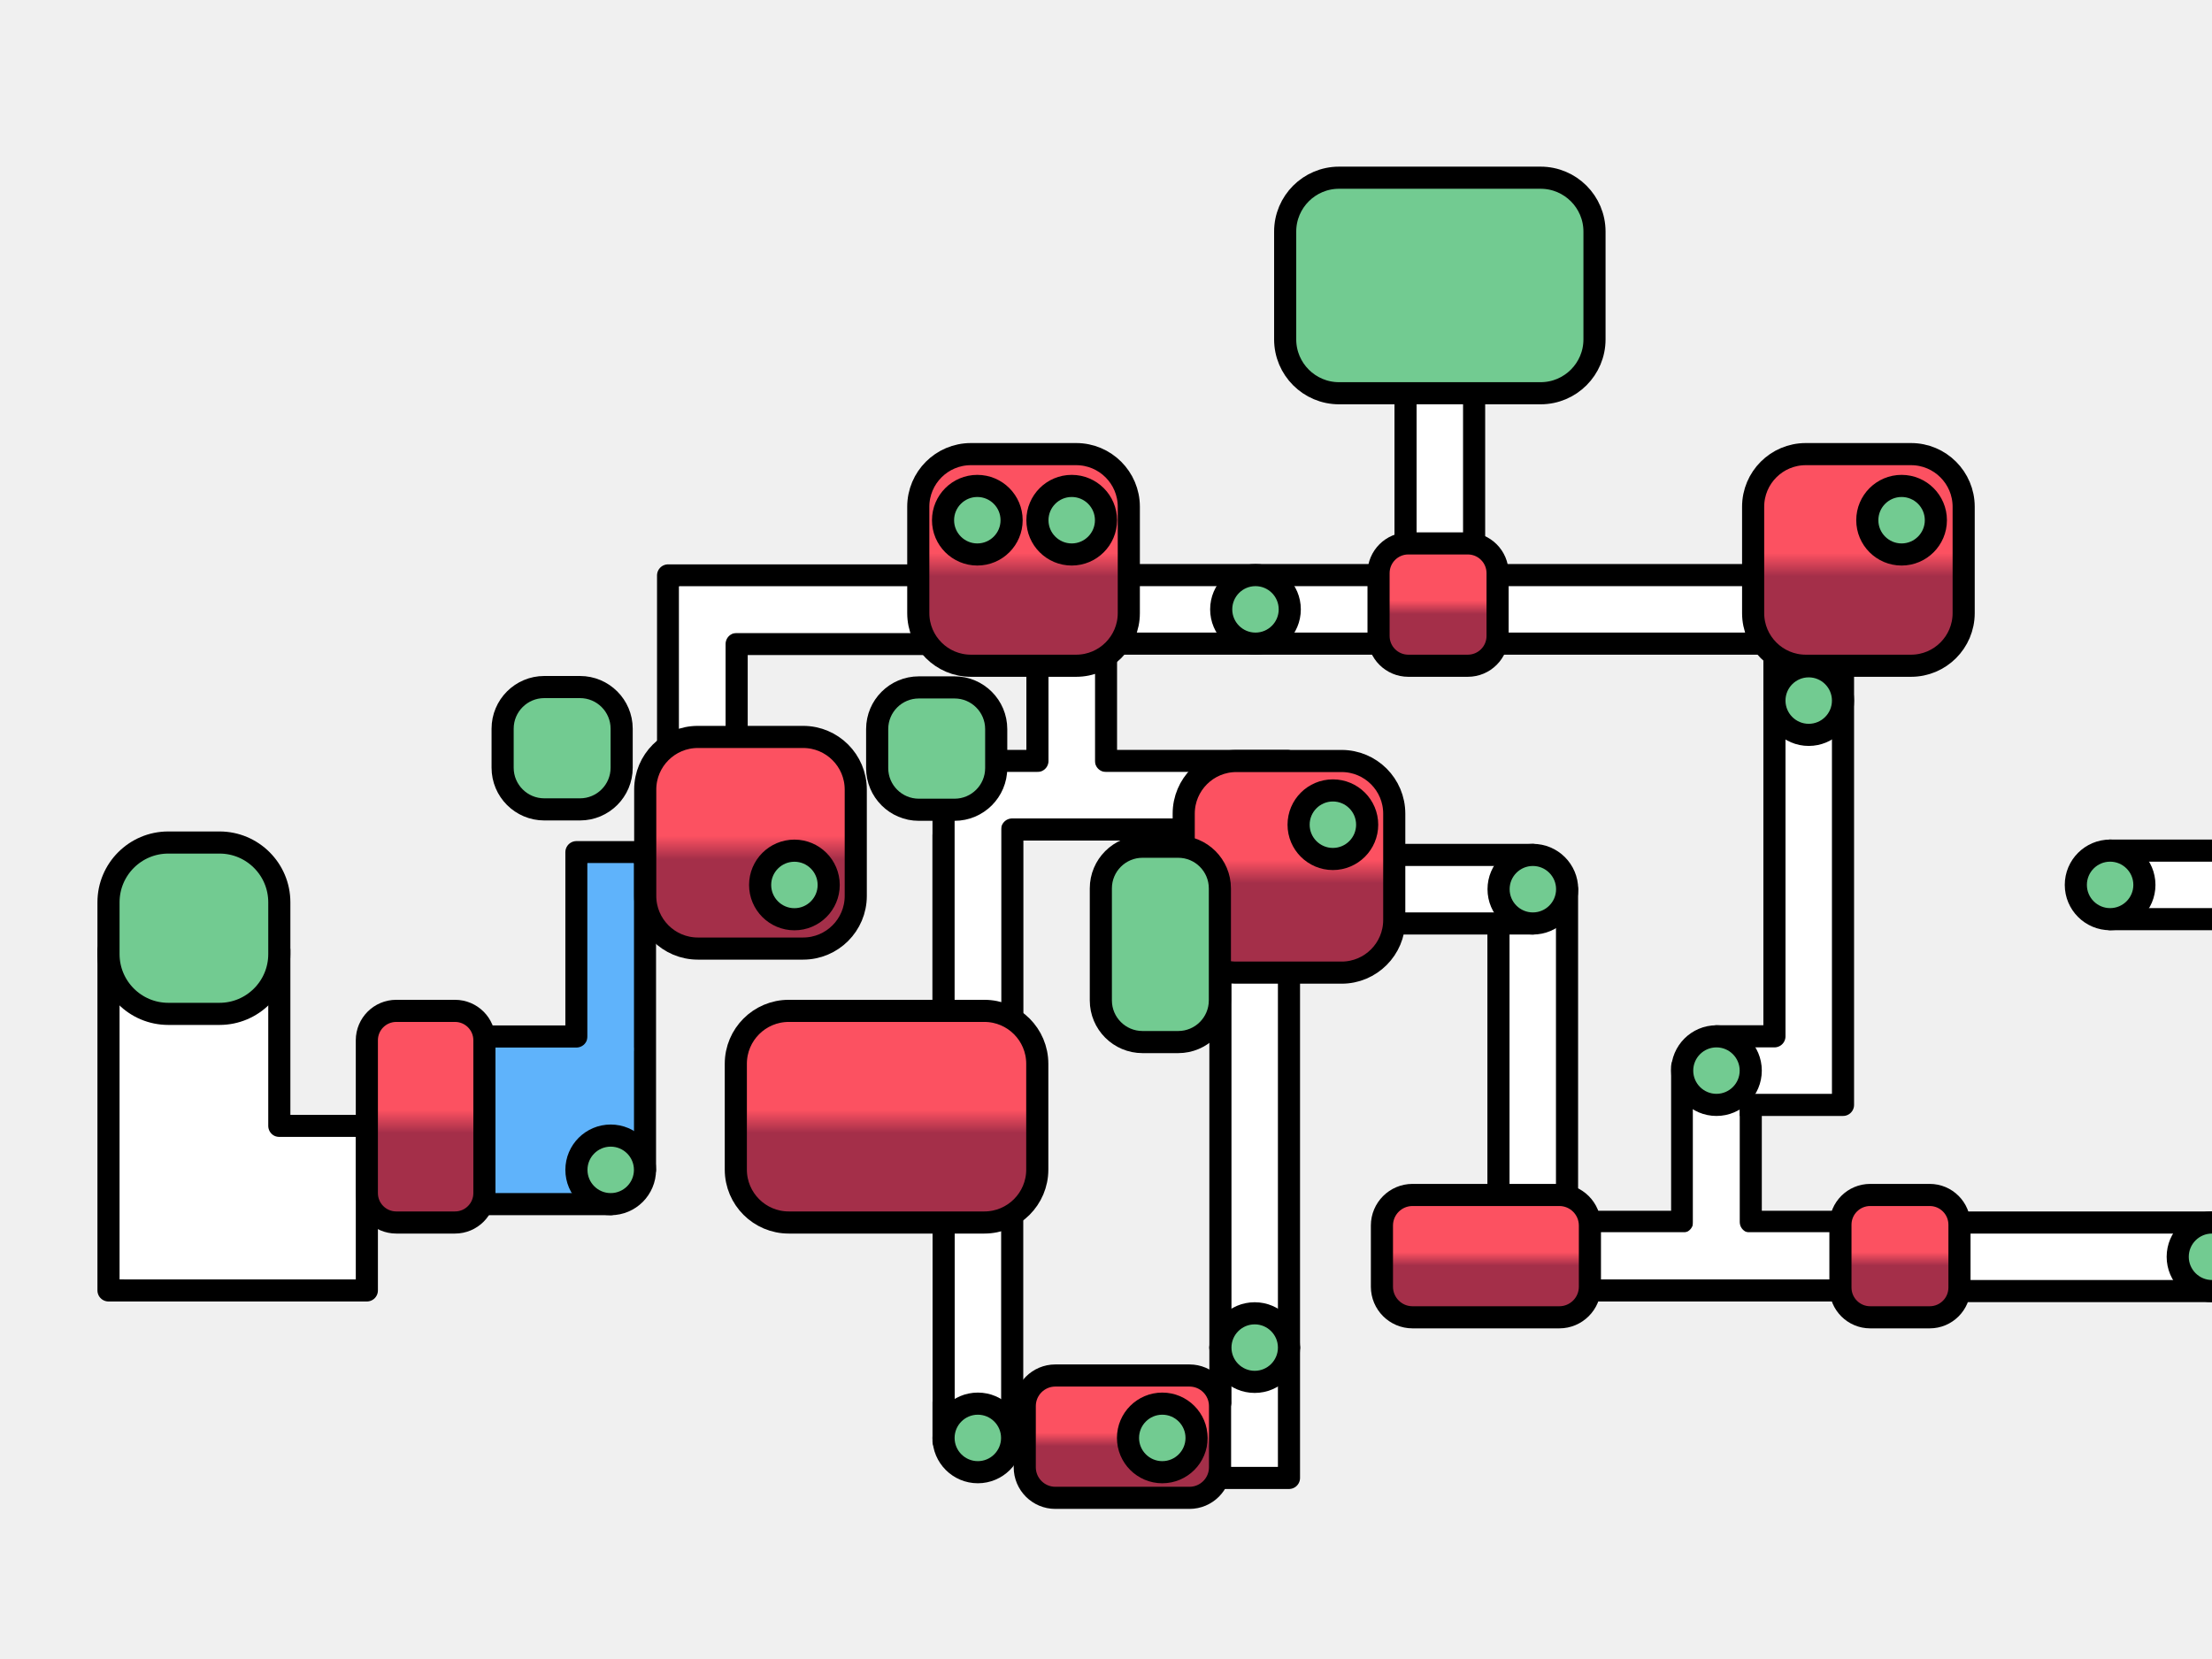
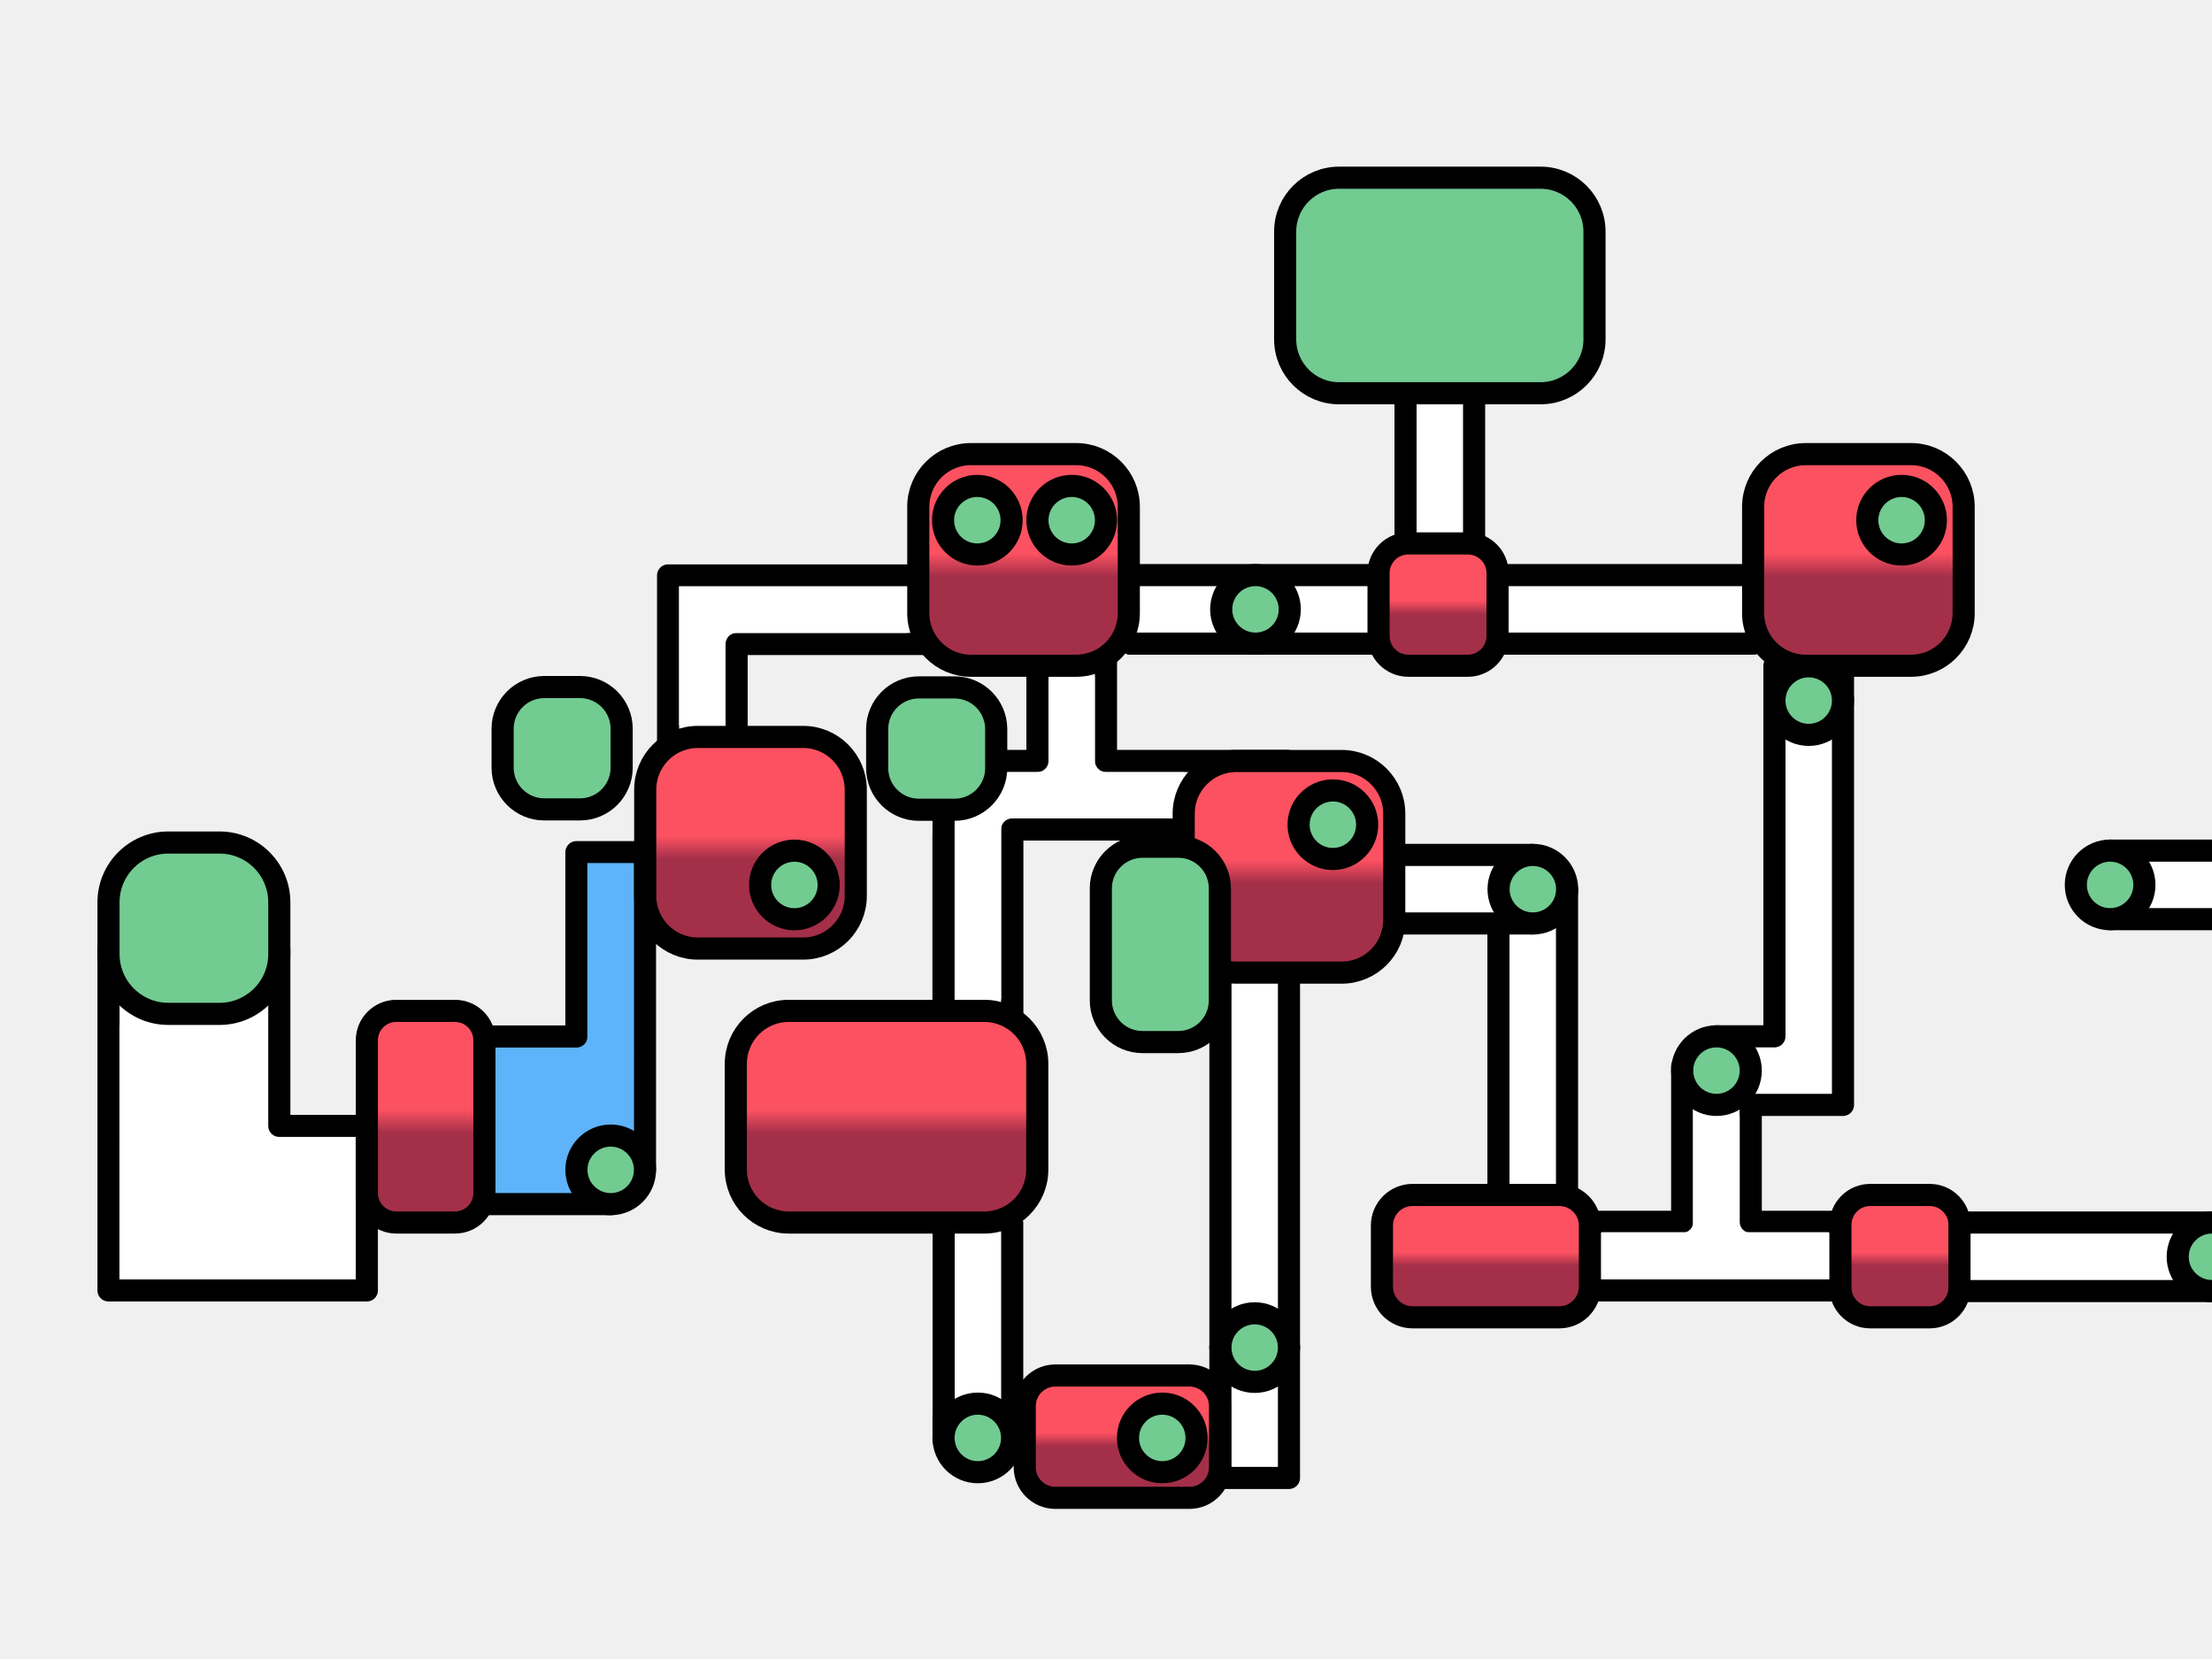
- <svg xmlns="http://www.w3.org/2000/svg" width="100%" height="100%" viewBox="0 0 75000 56250" version="1.1" xml:space="preserve" style="fill-rule:evenodd;clip-rule:evenodd;stroke-linecap:round;stroke-linejoin:round;stroke-miterlimit:1.5;">
-   <rect x="64419.6" y="41450.1" width="14251.9" height="2324.85" style="fill:#fff;stroke:#000;stroke-width:750px;" />
-   <rect x="71545.8" y="28840.8" width="14251.9" height="2324.85" style="fill:#fff;stroke:#000;stroke-width:750px;" />
+ <svg xmlns="http://www.w3.org/2000/svg" width="100%" height="100%" viewBox="0 0 18000 13500" version="1.1" xml:space="preserve" style="fill-rule:evenodd;clip-rule:evenodd;stroke-linecap:round;stroke-linejoin:round;stroke-miterlimit:1.5;">
+   <g transform="matrix(0.600769,0,0,1,6656.79,0)">
+     <rect x="15460.7" y="9948.02" width="3420.45" height="557.964" style="fill:white;stroke:black;stroke-width:180px;" />
+   </g>
+   <g transform="matrix(1,0,0,1,0,-133.86)">
+     <rect x="17171" y="7055.66" width="3420.45" height="557.964" style="fill:white;stroke:black;stroke-width:180px;" />
+   </g>
  <g id="Routes">
-     <path id="johto-route-29-46" d="M59360.8,41427.9l5058.82,-0l0,2324.85l-14038.2,-0l0,-2324.85l6654.5,-0l0,-5266.54l2324.85,0l0,5266.54Z" style="fill:#fff;stroke:#000;stroke-width:750px;" />
-     <rect id="johto-route-29" x="50381.7" y="41778.3" width="14038.2" height="1595.93" style="fill:#fff;" />
-     <rect id="johto-route-30" x="50806.8" y="30148.8" width="2324.85" height="12441.6" style="fill:#fff;stroke:#000;stroke-width:750px;" />
-     <rect id="johto-route-31" x="44525.4" y="28986.3" width="7443.75" height="2324.85" style="fill:#fff;stroke:#000;stroke-width:750px;" />
-     <rect id="johto-route-32" x="41379.3" y="29598.9" width="2324.85" height="16092.4" style="fill:#fff;stroke:#000;stroke-width:750px;" />
-     <path id="johto-route-33" d="M41379.2,49877.5l-3256.94,0l0,-2324.85l3256.94,0l-0,-1861.4l2324.85,0l-0,4419.38l-2324.85,0l-0,-233.125Z" style="fill:#fff;stroke:#000;stroke-width:750px;" />
-     <path id="johto-route-34" d="M34316.8,48854.2l-2324.85,14.962l-0,-1319.8l2.825,0l-0,-9686.79l2324.85,-0l-0,9686.79l-2.825,1304.83Z" style="fill:#fff;stroke:#000;stroke-width:750px;" />
-     <rect id="johto-route-35" x="31991.9" y="28320.3" width="2324.85" height="9542" style="fill:#fff;stroke:#000;stroke-width:750px;" />
-     <path id="johto-route-35-36-37" d="M31992,37862.3l0,-12062.2l3183.2,-0l0,-4668.42l2324.85,0l0,4668.42l6153.67,-0l0,2324.85l-9336.88,-0l0,9737.33l-2324.85,0l0.008,-0.017Z" style="fill:#fff;stroke:#000;stroke-width:750px;" />
-     <rect id="johto-route-351" x="32371.4" y="27747" width="1573.01" height="10115.4" style="fill:#fff;" />
-     <rect id="johto-route-36" x="32503.4" y="26182.5" width="11661.7" height="1564.39" style="fill:#fff;" />
-     <rect id="johto-route-37" x="35556.5" y="21131.7" width="1560.91" height="5050.83" style="fill:#fff;" />
-     <path id="johto-route-38-39" d="M24976.8,21835.1l-0,7546l-2324.85,0l-0,-9870.88l12523.2,0l0,2324.85l-10198.4,0l0.017,0.025Z" style="fill:#fff;stroke:#000;stroke-width:750px;" />
-     <rect id="johto-route-38" x="24595.7" y="19878" width="10579.5" height="1581.25" style="fill:#fff;" />
-     <rect id="johto-route-39" x="23026.1" y="19877.9" width="1569.54" height="7826.83" style="fill:#fff;" />
-     <path id="johto-sea-route-40-41" d="M21869,28893.6l0,10771.8l-1162.42,1162.42l-5351.42,0l-0,-5685l4189,0l-0,-6249.29l2324.85,-0l-0.009,0.033Z" style="fill:#5fb3fb;stroke:#000;stroke-width:750px;" />
-     <rect id="johto-sea-route-40" x="19915" y="29269.5" width="1568.79" height="6361.79" style="fill:#5fb3fb;" />
-     <rect id="johto-sea-route-41" x="16802" y="35524" width="4681.83" height="4898.92" style="fill:#5fb3fb;" />
-     <rect id="johto-route-42" x="34506.9" y="19498.6" width="14251.9" height="2324.85" style="fill:#fff;stroke:#000;stroke-width:750px;" />
-     <rect id="johto-route-43" x="47656.4" y="9679.38" width="2324.85" height="10981.6" style="fill:#fff;stroke:#000;stroke-width:750px;" />
-     <rect id="johto-route-44" x="48758.8" y="19498.6" width="14251.9" height="2324.85" style="fill:#fff;stroke:#000;stroke-width:750px;" />
-     <path id="johto-route-45" d="M62488.8,37462.5l-4290,0l0,-2324.85l1965.17,0l-0,-14476.6l2324.85,0l-0,16801.5l-0.017,0.016Z" style="fill:#fff;stroke:#000;stroke-width:750px;" />
-     <rect id="johto-route-46" x="57400.5" y="36161.2" width="1582" height="5617.08" style="fill:#fff;" />
-     <path id="johto-route-47-48" d="M3678.76,43752.9l-0,-11539.5l5791.75,-0l0.001,5961.62l2967.95,-0l0,5577.88l-8759.69,-0Z" style="fill:#fff;stroke:#000;stroke-width:750px;" />
-     <rect id="johto-route-47_cliff-cave_embedded-tower" x="4202.92" y="38547.7" width="7849.88" height="4832.29" style="fill:#fff;" />
-     <rect id="johto-route-48" x="4202.92" y="34549" width="4802.42" height="3998.67" style="fill:#fff;" />
+     <path id="johto-route-29-46" d="M14246.6,9942.7L15460.7,9942.7L15460.7,10500.7L12091.6,10500.7L12091.6,9942.7L13688.6,9942.7L13688.6,8678.73L14246.6,8678.73L14246.6,9942.7Z" style="fill:white;stroke:black;stroke-width:180px;" />
+     <g id="johto-route-29" transform="matrix(0.55081,0,0,1,6368.36,0)">
+       <rect x="12091.6" y="10026.8" width="3369.16" height="383.024" style="fill:white;" />
+     </g>
+     <g id="johto-route-30" transform="matrix(1,0,0,0.833281,0,1206.33)">
+       <rect x="12193.6" y="7235.72" width="557.964" height="2985.98" style="fill:white;stroke:black;stroke-width:180px;" />
+     </g>
+     <g id="johto-route-31" transform="matrix(0.641988,0,0,1,4465.34,0)">
+       <rect x="10686.1" y="6956.72" width="1786.5" height="557.964" style="fill:white;stroke:black;stroke-width:180px;" />
+     </g>
+     <g id="johto-route-32" transform="matrix(1,0,0,0.795405,0,2243.56)">
+       <rect x="9931.04" y="7103.73" width="557.964" height="3862.17" style="fill:white;stroke:black;stroke-width:180px;" />
+     </g>
+     <rect id="johto-route-33" x="9931" y="10965.9" width="557.964" height="1060.65" style="fill:white;stroke:black;stroke-width:180px;" />
+     <g id="johto-route-34" transform="matrix(1,0,0,0.674055,0,3822.88)">
+       <path d="M8236.03,11725L7678.07,11728.6L7678.07,11411.8L7678.74,11411.8L7678.74,9087.01L8236.71,9087.01L8236.71,11411.8L8236.03,11725Z" style="fill:white;stroke:black;stroke-width:180px;" />
+     </g>
+     <rect id="johto-route-35" x="7678.07" y="6796.88" width="557.964" height="2290.08" style="fill:white;stroke:black;stroke-width:180px;" />
+     <path id="johto-route-35-36-37" d="M7678.07,9086.96L7678.07,6192.04L8442.04,6192.04L8442.04,5071.62L9000,5071.62L9000,6192.04L10476.9,6192.04L10476.9,6750L8236.03,6750L8236.03,9086.96L7678.07,9086.96L7678.07,9086.96Z" style="fill:white;stroke:black;stroke-width:180px;" />
+     <g id="johto-route-351" transform="matrix(1,0,0,0.607003,0,2617.07)">
+       <rect x="7769.14" y="6659.27" width="377.522" height="2427.69" style="fill:white;" />
+     </g>
+     <g id="johto-route-36" transform="matrix(0.654416,0,0,1,2695.84,0)">
+       <rect x="7800.82" y="6283.81" width="2798.81" height="375.453" style="fill:white;" />
+     </g>
+     <g id="johto-route-37" transform="matrix(1,0,0,0.641198,0,2254.64)">
+       <rect x="8533.55" y="5071.61" width="374.618" height="1212.2" style="fill:white;" />
+     </g>
+     <path id="johto-route-38-39" d="M5994.43,5240.42L5994.43,7051.46L5436.47,7051.46L5436.47,4682.45L8442.04,4682.45L8442.04,5240.41L5994.43,5240.41L5994.43,5240.42Z" style="fill:white;stroke:black;stroke-width:180px;" />
+     <g id="johto-route-38" transform="matrix(0.582365,0,0,1,2465.29,0)">
+       <rect x="5902.96" y="4770.71" width="2539.08" height="379.501" style="fill:white;" />
+     </g>
+     <g id="johto-route-39" transform="matrix(1,0,0,0.603045,0,1893.75)">
+       <rect x="5526.27" y="4770.7" width="376.689" height="1878.44" style="fill:white;" />
+     </g>
+     <path id="johto-sea-route-40-41" d="M5248.55,6934.47L5248.55,9519.71L4969.57,9798.69L3685.23,9798.69L3685.23,8434.29L4690.59,8434.29L4690.59,6934.46L5248.55,6934.46L5248.55,6934.47Z" style="fill:rgb(95,179,251);stroke:black;stroke-width:180px;" />
+     <rect id="johto-sea-route-40" x="4779.61" y="7024.69" width="376.51" height="1526.83" style="fill:rgb(95,179,251);" />
+     <rect id="johto-sea-route-41" x="4032.48" y="8525.77" width="1123.64" height="1175.74" style="fill:rgb(95,179,251);" />
+     <g id="johto-route-42" transform="matrix(0.617486,0,0,1,4071.82,0)">
+       <rect x="8281.66" y="4679.66" width="3420.45" height="557.964" style="fill:white;stroke:black;stroke-width:180px;" />
+     </g>
+     <g id="johto-route-43" transform="matrix(1,0,0,0.494595,0,2049.6)">
+       <rect x="11437.5" y="2323.05" width="557.964" height="2635.59" style="fill:white;stroke:black;stroke-width:180px;" />
+     </g>
+     <g id="johto-route-44" transform="matrix(0.611509,0,0,1,5030.56,0)">
+       <rect x="11702.1" y="4679.66" width="3420.45" height="557.964" style="fill:white;stroke:black;stroke-width:180px;" />
+     </g>
+     <path id="johto-route-45" d="M14997.3,8990.99L13967.7,8990.99L13967.7,8433.03L14439.3,8433.03L14439.3,5417.44L14997.3,5417.44L14997.3,8990.99L14997.3,8990.99Z" style="fill:white;stroke:black;stroke-width:180px;" />
+     <rect id="johto-route-46" x="13776.1" y="8678.7" width="379.681" height="1348.1" style="fill:white;" />
+     <path id="johto-route-47-48" d="M882.903,10500.7L882.903,7731.22L2272.92,7731.22L2272.92,9162.01L2985.23,9162.01L2985.23,10500.7L882.903,10500.7Z" style="fill:white;stroke:black;stroke-width:180px;" />
+     <g id="johto-route-47_cliff-cave_embedded-tower" transform="matrix(1.01936,0,0,1,-56.0039,0)">
+       <rect x="1008.7" y="9251.44" width="1883.97" height="1159.75" style="fill:white;" />
+     </g>
+     <g id="johto-route-48" transform="matrix(1.04779,0,0,0.945378,-84.6798,505.328)">
+       <rect x="1008.7" y="8291.76" width="1152.58" height="959.68" style="fill:white;" />
+     </g>
  </g>
  <g id="Cities">
-     <path id="azalea-town" d="M41366.7,47674.6c-0,0 -0,2074.16 -0,2074.16c-0,572.379 -464.7,1037.08 -1037.08,1037.08l-4547.21,0c-572.383,0 -1037.08,-464.7 -1037.08,-1037.08l-0,-2074.16c-0,-572.379 464.7,-1037.08 1037.08,-1037.08l4547.21,0c572.379,0 1037.08,464.7 1037.08,1037.08Z" style="fill:url(#_Linear1);stroke:#000;stroke-width:750px;" />
-     <path id="goldenrod-city_goldenrod-tunnel_radio-tower_johto-pokemart" d="M35169.8,36068.4c0,-0 0,3587.78 0,3587.78c0,990.071 -803.817,1793.89 -1793.89,1793.89l-6633.33,0c-990.075,0 -1793.89,-803.816 -1793.89,-1793.89l-0,-3587.78c-0,-990.071 803.812,-1793.89 1793.89,-1793.89l6633.33,0c990.07,0 1793.89,803.817 1793.89,1793.89Z" style="fill:url(#_Linear2);stroke:#000;stroke-width:750px;" />
-     <path id="cianwood-city_cliff-edge-gate" d="M16424.3,35271l0,5182.62c0,549.967 -446.504,996.471 -996.47,996.471l-1992.94,-0c-549.967,-0 -996.471,-446.504 -996.471,-996.471l0,-5182.62c0,-549.967 446.504,-996.471 996.471,-996.471l1992.94,0c549.966,0 996.47,446.504 996.47,996.471Z" style="fill:url(#_Linear3);stroke:#000;stroke-width:750px;" />
-     <path id="olivine-city" d="M29015.4,26771.1l-0,3606.4c-0,984.933 -799.642,1784.58 -1784.58,1784.58l-3569.16,0c-984.933,0 -1784.58,-799.646 -1784.58,-1784.58l0,-3606.4c0,-984.937 799.646,-1784.58 1784.58,-1784.58l3569.16,0c984.937,0 1784.58,799.642 1784.58,1784.58Z" style="fill:url(#_Linear4);stroke:#000;stroke-width:750px;" />
-     <path id="violet-city" d="M47273.3,27587l0,3606.4c0,984.934 -799.641,1784.58 -1784.58,1784.58l-3569.16,0c-984.933,0 -1784.58,-799.641 -1784.58,-1784.58l0,-3606.4c0,-984.933 799.642,-1784.58 1784.58,-1784.58l3569.16,0c984.934,0 1784.58,799.646 1784.58,1784.58Z" style="fill:url(#_Linear5);stroke:#000;stroke-width:750px;" />
-     <path id="blackthorn-city" d="M66580,17181.7l0,3606.4c0,984.938 -799.642,1784.58 -1784.58,1784.58l-3569.16,0c-984.934,0 -1784.58,-799.641 -1784.58,-1784.58l-0,-3606.4c-0,-984.937 799.641,-1784.58 1784.58,-1784.58l3569.16,0c984.933,0 1784.58,799.642 1784.58,1784.58Z" style="fill:url(#_Linear6);stroke:#000;stroke-width:750px;" />
-     <path id="ecruteak-city" d="M38273.5,17181.7c0,0 0,3606.4 0,3606.4c0,984.938 -799.641,1784.58 -1784.58,1784.58l-3569.15,0c-984.938,0 -1784.58,-799.641 -1784.58,-1784.58l-0,-3606.4c-0,-984.937 799.641,-1784.58 1784.58,-1784.58l3569.15,0c984.938,0 1784.58,799.642 1784.58,1784.58Z" style="fill:url(#_Linear7);stroke:#000;stroke-width:750px;" />
-     <path id="new-bark-town" d="M66437.9,41525.2l-0,2130.22c-0,556.909 -452.138,1009.05 -1009.05,1009.05l-2018.1,0c-556.909,0 -1009.05,-452.141 -1009.05,-1009.05l-0,-2130.22c-0,-556.912 452.141,-1009.05 1009.05,-1009.05l2018.1,0c556.912,0 1009.05,452.138 1009.05,1009.05Z" style="fill:url(#_Linear8);stroke:#000;stroke-width:750px;" />
-     <path id="mahogany-town_team-rocket-hq" d="M50777.1,19433.4l0,2130.22c0,556.909 -452.141,1009.05 -1009.05,1009.05l-2018.1,0c-556.912,0 -1009.05,-452.141 -1009.05,-1009.05l-0,-2130.22c-0,-556.913 452.142,-1009.05 1009.05,-1009.05l2018.1,-0c556.913,-0 1009.05,452.137 1009.05,1009.05Z" style="fill:url(#_Linear9);stroke:#000;stroke-width:750px;" />
-     <path id="cherrygrove-city" d="M53907.5,41553.2c0,0 0,2074.16 0,2074.16c0,572.379 -464.7,1037.08 -1037.08,1037.08l-4977.67,-0c-572.379,-0 -1037.08,-464.7 -1037.08,-1037.08l0,-2074.16c0,-572.379 464.7,-1037.08 1037.08,-1037.08l4977.67,-0c572.379,-0 1037.08,464.7 1037.08,1037.08Z" style="fill:url(#_Linear10);stroke:#000;stroke-width:750px;" />
+     <path id="azalea-town" d="M9928,11441.9L9928,11939.7C9928,12077.1 9816.47,12188.6 9679.1,12188.6L8587.77,12188.6C8450.4,12188.6 8338.87,12077.1 8338.87,11939.7L8338.87,11441.9C8338.87,11304.5 8450.4,11193 8587.77,11193L9679.1,11193C9816.47,11193 9928,11304.5 9928,11441.9Z" style="fill:url(#_Linear1);stroke:black;stroke-width:180px;" />
+     <path id="goldenrod-city_goldenrod-tunnel_radio-tower_johto-pokemart" d="M8440.74,8656.42L8440.74,9517.49C8440.74,9755.1 8247.82,9948.02 8010.21,9948.02L6418.21,9948.02C6180.59,9948.02 5987.67,9755.1 5987.67,9517.49L5987.67,8656.42C5987.67,8418.8 6180.59,8225.89 6418.21,8225.89L8010.21,8225.89C8247.82,8225.89 8440.74,8418.8 8440.74,8656.42Z" style="fill:url(#_Linear2);stroke:black;stroke-width:180px;" />
+     <path id="cianwood-city_cliff-edge-gate" d="M3941.84,8465.04L3941.84,9708.87C3941.84,9840.86 3834.68,9948.02 3702.69,9948.02L3224.38,9948.02C3092.39,9948.02 2985.23,9840.86 2985.23,9708.87L2985.23,8465.04C2985.23,8333.05 3092.39,8225.89 3224.38,8225.89L3702.69,8225.89C3834.68,8225.89 3941.84,8333.05 3941.84,8465.04Z" style="fill:url(#_Linear3);stroke:black;stroke-width:180px;" />
+     <path id="olivine-city" d="M6963.7,6425.06L6963.7,7290.6C6963.7,7526.98 6771.79,7718.89 6535.4,7718.89L5678.8,7718.89C5442.42,7718.89 5250.51,7526.98 5250.51,7290.6L5250.51,6425.06C5250.51,6188.68 5442.42,5996.76 5678.8,5996.76L6535.4,5996.76C6771.79,5996.76 6963.7,6188.68 6963.7,6425.06Z" style="fill:url(#_Linear4);stroke:black;stroke-width:180px;" />
+     <path id="violet-city" d="M11345.6,6620.87L11345.6,7486.41C11345.6,7722.79 11153.7,7914.7 10917.3,7914.7L10060.7,7914.7C9824.32,7914.7 9632.41,7722.79 9632.41,7486.41L9632.41,6620.87C9632.41,6384.49 9824.32,6192.57 10060.7,6192.57L10917.3,6192.57C11153.7,6192.57 11345.6,6384.49 11345.6,6620.87Z" style="fill:url(#_Linear5);stroke:black;stroke-width:180px;" />
+     <path id="blackthorn-city" d="M15979.2,4123.61L15979.2,4989.15C15979.2,5225.53 15787.3,5417.44 15550.9,5417.44L14694.3,5417.44C14457.9,5417.44 14266,5225.53 14266,4989.15L14266,4123.61C14266,3887.22 14457.9,3695.31 14694.3,3695.31L15550.9,3695.31C15787.3,3695.31 15979.2,3887.22 15979.2,4123.61Z" style="fill:url(#_Linear6);stroke:black;stroke-width:180px;" />
+     <path id="ecruteak-city" d="M9185.63,4123.61C9185.63,4123.61 9185.63,4989.15 9185.63,4989.15C9185.63,5225.53 8993.72,5417.44 8757.33,5417.44L7900.73,5417.44C7664.35,5417.44 7472.44,5225.53 7472.44,4989.15L7472.44,4123.61C7472.44,3887.22 7664.35,3695.31 7900.73,3695.31L8757.33,3695.31C8993.72,3695.31 9185.63,3887.22 9185.63,4123.61Z" style="fill:url(#_Linear7);stroke:black;stroke-width:180px;" />
+     <path id="new-bark-town" d="M15945.1,9966.05L15945.1,10477.3C15945.1,10611 15836.6,10719.5 15702.9,10719.5L15218.6,10719.5C15084.9,10719.5 14976.4,10611 14976.4,10477.3L14976.4,9966.05C14976.4,9832.39 15084.9,9723.88 15218.6,9723.88L15702.9,9723.88C15836.6,9723.88 15945.1,9832.39 15945.1,9966.05Z" style="fill:url(#_Linear8);stroke:black;stroke-width:180px;" />
+     <path id="mahogany-town_team-rocket-hq" d="M12186.5,4664.02L12186.5,5175.27C12186.5,5308.93 12078,5417.44 11944.3,5417.44L11460,5417.44C11326.3,5417.44 11217.8,5308.93 11217.8,5175.27L11217.8,4664.02C11217.8,4530.36 11326.3,4421.85 11460,4421.85L11944.3,4421.85C12078,4421.85 12186.5,4530.36 12186.5,4664.02Z" style="fill:url(#_Linear9);stroke:black;stroke-width:180px;" />
+     <path id="cherrygrove-city" d="M12937.8,9972.78L12937.8,10470.6C12937.8,10608 12826.3,10719.5 12688.9,10719.5L11494.3,10719.5C11356.9,10719.5 11245.4,10608 11245.4,10470.6L11245.4,9972.78C11245.4,9835.41 11356.9,9723.88 11494.3,9723.88L12688.9,9723.88C12826.3,9723.88 12937.8,9835.41 12937.8,9972.78Z" style="fill:url(#_Linear10);stroke:black;stroke-width:180px;" />
  </g>
  <g id="POI">
-     <path id="slowpoke-well" d="M40570.8,48754.2c0,641.558 -520.866,1162.42 -1162.42,1162.42c-641.562,-0 -1162.42,-520.867 -1162.42,-1162.42c0,-641.559 520.863,-1162.42 1162.42,-1162.42c641.559,-0 1162.42,520.866 1162.42,1162.42Z" style="fill:#72cb91;stroke:#000;stroke-width:750px;" />
-     <path id="frontier-access" d="M21078,24707.5l0,1322.98c0,779.675 -632.995,1412.67 -1412.67,1412.67l-1210.86,0c-779.675,0 -1412.67,-632.996 -1412.67,-1412.67l0,-1322.98c0,-779.675 632.996,-1412.67 1412.67,-1412.67l1210.86,0c779.675,0 1412.67,632.996 1412.67,1412.67Z" style="fill:#72cb91;stroke:#000;stroke-width:750px;" />
-     <path id="ruins-of-alph" d="M41361.2,30121.5l0,3798.19c0,779.675 -632.995,1412.67 -1412.67,1412.67l-1210.86,-0c-779.675,-0 -1412.67,-633 -1412.67,-1412.67l0,-3798.19c0,-779.675 632.996,-1412.67 1412.67,-1412.67l1210.86,0c779.675,0 1412.67,632.996 1412.67,1412.67Z" style="fill:#72cb91;stroke:#000;stroke-width:750px;" />
-     <path id="national-park_pokeathlon-dome" d="M33777.5,24720l0,1322.98c0,779.675 -633,1412.67 -1412.67,1412.67l-1210.86,0c-779.675,0 -1412.67,-632.996 -1412.67,-1412.67l-0,-1322.98c-0,-779.675 633,-1412.67 1412.67,-1412.67l1210.86,0c779.675,0 1412.67,632.996 1412.67,1412.67Z" style="fill:#72cb91;stroke:#000;stroke-width:750px;" />
-     <path id="johto-safari-zone_safari-zone-gate" d="M9470.5,30593.5l0,1755.72c0,1118.79 -908.317,2027.11 -2027.1,2027.11l-1737.52,0c-1118.79,0 -2027.1,-908.317 -2027.1,-2027.11l-0,-1755.72c-0,-1118.79 908.316,-2027.1 2027.1,-2027.1l1737.52,-0c1118.79,-0 2027.1,908.317 2027.1,2027.1Z" style="fill:#72cb91;stroke:#000;stroke-width:750px;" />
-     <path id="lake-of-rage" d="M54062.9,7852.33l-0,3654.05c-0,1008.37 -818.667,1827.03 -1827.03,1827.03l-6833.96,-0.001c-1008.37,0.001 -1827.03,-818.662 -1827.03,-1827.03l0,-3654.05c0,-1008.36 818.663,-1827.03 1827.03,-1827.03l6833.96,0c1008.36,0 1827.03,818.667 1827.03,1827.03Z" style="fill:#72cb91;stroke:#000;stroke-width:750px;" />
-     <path id="johto-lighthouse" d="M28097.8,30005.5c-0,641.558 -520.863,1162.42 -1162.42,1162.42c-641.559,0 -1162.42,-520.867 -1162.42,-1162.42c-0,-641.563 520.866,-1162.42 1162.42,-1162.42c641.562,0 1162.42,520.862 1162.42,1162.42Z" style="fill:#72cb91;stroke:#000;stroke-width:750px;" />
-     <path id="burned-tower" d="M34299.5,17638.2c-0,641.559 -520.867,1162.42 -1162.42,1162.42c-641.559,0 -1162.42,-520.866 -1162.42,-1162.42c-0,-641.558 520.866,-1162.42 1162.42,-1162.42c641.558,0 1162.42,520.867 1162.42,1162.42Z" style="fill:#72cb91;stroke:#000;stroke-width:750px;" />
-     <path id="bell-tower_bellchime-trail" d="M37500,17638.2c0,641.559 -520.867,1162.42 -1162.42,1162.42c-641.558,0 -1162.42,-520.866 -1162.42,-1162.42c0,-641.558 520.867,-1162.42 1162.42,-1162.42c641.558,0 1162.42,520.867 1162.42,1162.42Z" style="fill:#72cb91;stroke:#000;stroke-width:750px;" />
-     <path id="ice-path_dragons-den" d="M65637.5,17638.2c0,641.559 -520.867,1162.42 -1162.42,1162.42c-641.562,0 -1162.42,-520.866 -1162.42,-1162.42c0,-641.558 520.863,-1162.42 1162.42,-1162.42c641.558,0 1162.42,520.867 1162.42,1162.42Z" style="fill:#72cb91;stroke:#000;stroke-width:750px;" />
-     <path id="sprout-tower" d="M46355,27962.5c0,641.558 -520.867,1162.42 -1162.42,1162.42c-641.562,0 -1162.42,-520.867 -1162.42,-1162.42c0,-641.558 520.863,-1162.42 1162.42,-1162.42c641.558,0 1162.42,520.867 1162.42,1162.42Z" style="fill:#72cb91;stroke:#000;stroke-width:750px;" />
-     <path id="dark-cave" d="M62488.8,23754c0,641.563 -520.867,1162.42 -1162.42,1162.42c-641.558,0 -1162.42,-520.862 -1162.42,-1162.42c0,-641.558 520.867,-1162.42 1162.42,-1162.42c641.558,0 1162.42,520.867 1162.42,1162.42Z" style="fill:#72cb91;stroke:#000;stroke-width:750px;" />
-     <path id="mt-silver_mt-silver-cave" d="M72707.9,30003.3c-0,641.559 -520.863,1162.42 -1162.42,1162.42c-641.558,0 -1162.42,-520.866 -1162.42,-1162.42c-0,-641.562 520.867,-1162.43 1162.42,-1162.43c641.562,0 1162.42,520.867 1162.42,1162.43Z" style="fill:#72cb91;stroke:#000;stroke-width:750px;" />
-     <path id="union-cave" d="M43704.2,45691.2c-0,641.558 -520.867,1162.42 -1162.42,1162.42c-641.559,0 -1162.42,-520.867 -1162.42,-1162.42c-0,-641.558 520.866,-1162.42 1162.42,-1162.42c641.558,0 1162.42,520.867 1162.42,1162.42Z" style="fill:#72cb91;stroke:#000;stroke-width:750px;" />
-     <path id="dark-cave1" d="M53135.4,30149.2c-0,641.558 -520.863,1162.42 -1162.42,1162.42c-641.559,-0 -1162.42,-520.867 -1162.42,-1162.42c-0,-641.563 520.866,-1162.42 1162.42,-1162.42c641.562,-0 1162.42,520.862 1162.42,1162.42Z" style="fill:#72cb91;stroke:#000;stroke-width:750px;" />
-     <path id="ilex-forest" d="M34316.8,48754.2c-0,641.558 -520.863,1162.42 -1162.42,1162.42c-641.559,-0 -1162.42,-520.867 -1162.42,-1162.42c-0,-641.559 520.866,-1162.42 1162.42,-1162.42c641.562,-0 1162.42,520.866 1162.42,1162.42Z" style="fill:#72cb91;stroke:#000;stroke-width:750px;" />
-     <path id="dark-cave2" d="M59360.8,36300c0,641.558 -520.862,1162.42 -1162.42,1162.42c-641.558,-0 -1162.42,-520.867 -1162.42,-1162.42c0,-641.559 520.867,-1162.42 1162.42,-1162.42c641.563,-0 1162.42,520.866 1162.42,1162.42Z" style="fill:#72cb91;stroke:#000;stroke-width:750px;" />
-     <path id="tohjo-falls" d="M76162.4,42612.5c-0,641.559 -520.863,1162.42 -1162.42,1162.42c-641.558,0 -1162.42,-520.866 -1162.42,-1162.42c0,-641.558 520.867,-1162.42 1162.42,-1162.42c641.563,0 1162.42,520.867 1162.42,1162.42Z" style="fill:#72cb91;stroke:#000;stroke-width:750px;" />
-     <path id="mt-mortar" d="M43730.8,20661c0,641.563 -520.862,1162.42 -1162.42,1162.42c-641.558,0 -1162.42,-520.862 -1162.42,-1162.42c0,-641.558 520.867,-1162.42 1162.42,-1162.42c641.563,0 1162.42,520.867 1162.42,1162.42Z" style="fill:#72cb91;stroke:#000;stroke-width:750px;" />
-     <path id="whirl-islands" d="M21869,39665.5c0,641.563 -520.866,1162.42 -1162.42,1162.42c-641.562,0 -1162.42,-520.862 -1162.42,-1162.42c0,-641.558 520.863,-1162.42 1162.42,-1162.42c641.559,0 1162.42,520.867 1162.42,1162.42Z" style="fill:#72cb91;stroke:#000;stroke-width:750px;" />
+     <path id="slowpoke-well" d="M9737,11701C9737,11855 9611.99,11980 9458.02,11980C9304.04,11980 9179.04,11855 9179.04,11701C9179.04,11547 9304.04,11422 9458.02,11422C9611.99,11422 9737,11547 9737,11701Z" style="fill:rgb(114,203,145);stroke:black;stroke-width:180px;" />
+     <path id="frontier-access" d="M5058.71,5929.8L5058.71,6247.32C5058.71,6434.44 4906.79,6586.36 4719.67,6586.36L4429.06,6586.36C4241.94,6586.36 4090.02,6434.44 4090.02,6247.32L4090.02,5929.8C4090.02,5742.68 4241.94,5590.76 4429.06,5590.76L4719.67,5590.76C4906.79,5590.76 5058.71,5742.68 5058.71,5929.8Z" style="fill:rgb(114,203,145);stroke:black;stroke-width:180px;" />
+     <path id="ruins-of-alph" d="M9926.69,7229.16L9926.69,8140.73C9926.69,8327.85 9774.77,8479.77 9587.65,8479.77L9297.04,8479.77C9109.92,8479.77 8958,8327.85 8958,8140.73L8958,7229.16C8958,7042.04 9109.92,6890.12 9297.04,6890.12L9587.65,6890.12C9774.77,6890.12 9926.69,7042.04 9926.69,7229.16Z" style="fill:rgb(114,203,145);stroke:black;stroke-width:180px;" />
+     <path id="national-park_pokeathlon-dome" d="M8106.6,5932.8L8106.6,6250.32C8106.6,6437.44 7954.68,6589.36 7767.56,6589.36L7476.95,6589.36C7289.83,6589.36 7137.91,6437.44 7137.91,6250.32L7137.91,5932.8C7137.91,5745.68 7289.83,5593.76 7476.95,5593.76L7767.56,5593.76C7954.68,5593.76 8106.6,5745.68 8106.6,5932.8Z" style="fill:rgb(114,203,145);stroke:black;stroke-width:180px;" />
+     <path id="johto-safari-zone_safari-zone-gate" d="M2272.92,7342.44L2272.92,7763.81C2272.92,8032.32 2054.92,8250.32 1786.41,8250.32L1369.41,8250.32C1100.9,8250.32 882.905,8032.32 882.905,7763.81L882.905,7342.44C882.905,7073.93 1100.9,6855.94 1369.41,6855.94L1786.41,6855.94C2054.92,6855.94 2272.92,7073.93 2272.92,7342.44Z" style="fill:rgb(114,203,145);stroke:black;stroke-width:180px;" />
+     <path id="lake-of-rage" d="M12975.1,1884.56L12975.1,2761.53C12975.1,3003.54 12778.6,3200.02 12536.6,3200.02L10896.5,3200.02C10654.5,3200.02 10458,3003.54 10458,2761.53L10458,1884.56C10458,1642.55 10654.5,1446.07 10896.5,1446.07L12536.6,1446.07C12778.6,1446.07 12975.1,1642.55 12975.1,1884.56Z" style="fill:rgb(114,203,145);stroke:black;stroke-width:180px;" />
+     <path id="johto-lighthouse" d="M6743.47,7201.32C6743.47,7355.29 6618.46,7480.3 6464.49,7480.3C6310.51,7480.3 6185.51,7355.29 6185.51,7201.32C6185.51,7047.35 6310.51,6922.34 6464.49,6922.34C6618.46,6922.34 6743.47,7047.35 6743.47,7201.32Z" style="fill:rgb(114,203,145);stroke:black;stroke-width:180px;" />
+     <path id="burned-tower" d="M8231.89,4233.17C8231.89,4387.14 8106.88,4512.15 7952.91,4512.15C7798.93,4512.15 7673.93,4387.14 7673.93,4233.17C7673.93,4079.2 7798.93,3954.19 7952.91,3954.19C8106.88,3954.19 8231.89,4079.2 8231.89,4233.17Z" style="fill:rgb(114,203,145);stroke:black;stroke-width:180px;" />
+     <path id="bell-tower_bellchime-trail" d="M9000,4233.17C9000,4387.14 8874.99,4512.15 8721.02,4512.15C8567.04,4512.15 8442.04,4387.14 8442.04,4233.17C8442.04,4079.2 8567.04,3954.19 8721.02,3954.19C8874.99,3954.19 9000,4079.2 9000,4233.17Z" style="fill:rgb(114,203,145);stroke:black;stroke-width:180px;" />
+     <path id="ice-path_dragons-den" d="M15753,4233.17C15753,4387.14 15628,4512.15 15474,4512.15C15320,4512.15 15195,4387.14 15195,4233.17C15195,4079.2 15320,3954.19 15474,3954.19C15628,3954.19 15753,4079.2 15753,4233.17Z" style="fill:rgb(114,203,145);stroke:black;stroke-width:180px;" />
+     <path id="sprout-tower" d="M11125.2,6711C11125.2,6864.97 11000.2,6989.98 10846.2,6989.98C10692.2,6989.98 10567.2,6864.97 10567.2,6711C10567.2,6557.03 10692.2,6432.02 10846.2,6432.02C11000.2,6432.02 11125.2,6557.03 11125.2,6711Z" style="fill:rgb(114,203,145);stroke:black;stroke-width:180px;" />
+     <path id="dark-cave" d="M14997.3,5700.96C14997.3,5854.94 14872.3,5979.94 14718.3,5979.94C14564.3,5979.94 14439.3,5854.94 14439.3,5700.96C14439.3,5546.99 14564.3,5421.98 14718.3,5421.98C14872.3,5421.98 14997.3,5546.99 14997.3,5700.96Z" style="fill:rgb(114,203,145);stroke:black;stroke-width:180px;" />
+     <g id="mt-silver_mt-silver-cave" transform="matrix(1,0,0,1,-0.093,-132.048)">
+       <path d="M17450,7332.83C17450,7486.8 17325,7611.81 17171,7611.81C17017,7611.81 16892,7486.8 16892,7332.83C16892,7178.86 17017,7053.85 17171,7053.85C17325,7053.85 17450,7178.86 17450,7332.83Z" style="fill:rgb(114,203,145);stroke:black;stroke-width:180px;" />
+     </g>
+     <path id="union-cave" d="M10489,10965.9C10489,11119.9 10364,11244.9 10210,11244.9C10056,11244.9 9931.04,11119.9 9931.04,10965.9C9931.04,10811.9 10056,10686.9 10210,10686.9C10364,10686.9 10489,10811.9 10489,10965.9Z" style="fill:rgb(114,203,145);stroke:black;stroke-width:180px;" />
+     <path id="dark-cave1" d="M12752.5,7235.8C12752.5,7389.77 12627.5,7514.78 12473.5,7514.78C12319.5,7514.78 12194.5,7389.77 12194.5,7235.8C12194.5,7081.82 12319.5,6956.82 12473.5,6956.82C12627.5,6956.82 12752.5,7081.82 12752.5,7235.8Z" style="fill:rgb(114,203,145);stroke:black;stroke-width:180px;" />
+     <path id="ilex-forest" d="M8236.03,11701C8236.03,11855 8111.02,11980 7957.05,11980C7803.07,11980 7678.07,11855 7678.07,11701C7678.07,11547 7803.07,11422 7957.05,11422C8111.02,11422 8236.03,11547 8236.03,11701Z" style="fill:rgb(114,203,145);stroke:black;stroke-width:180px;" />
+     <path id="dark-cave2" d="M14246.6,8712.01C14246.6,8865.98 14121.6,8990.99 13967.6,8990.99C13813.6,8990.99 13688.6,8865.98 13688.6,8712.01C13688.6,8558.04 13813.6,8433.03 13967.6,8433.03C14121.6,8433.03 14246.6,8558.04 14246.6,8712.01Z" style="fill:rgb(114,203,145);stroke:black;stroke-width:180px;" />
+     <g id="tohjo-falls" transform="matrix(1,0,0,1,4032.38,1514.99)">
+       <path d="M14246.6,8712.01C14246.6,8865.98 14121.6,8990.99 13967.6,8990.99C13813.6,8990.99 13688.6,8865.98 13688.6,8712.01C13688.6,8558.04 13813.6,8433.03 13967.6,8433.03C14121.6,8433.03 14246.6,8558.04 14246.6,8712.01Z" style="fill:rgb(114,203,145);stroke:black;stroke-width:180px;" />
+     </g>
+     <path id="mt-mortar" d="M10495.4,4958.64C10495.4,5112.61 10370.4,5237.62 10216.4,5237.62C10062.4,5237.62 9937.44,5112.61 9937.44,4958.64C9937.44,4804.67 10062.4,4679.66 10216.4,4679.66C10370.4,4679.66 10495.4,4804.67 10495.4,4958.64Z" style="fill:rgb(114,203,145);stroke:black;stroke-width:180px;" />
+     <path id="whirl-islands" d="M5248.55,9519.71C5248.55,9673.68 5123.54,9798.69 4969.57,9798.69C4815.59,9798.69 4690.59,9673.68 4690.59,9519.71C4690.59,9365.74 4815.59,9240.73 4969.57,9240.73C5123.54,9240.73 5248.55,9365.74 5248.55,9519.71Z" style="fill:rgb(114,203,145);stroke:black;stroke-width:180px;" />
  </g>
  <defs>
-     <linearGradient id="_Linear1" x1="0" y1="0" x2="1" y2="0" gradientUnits="userSpaceOnUse" gradientTransform="matrix(1.51938e-11,455.342,-455.342,1.51938e-11,38056,48577.9)">
-       <stop offset="0" style="stop-color:#fc5161;stop-opacity:1" />
-       <stop offset="1" style="stop-color:#a42f49;stop-opacity:1" />
+     <linearGradient id="_Linear1" x1="0" y1="0" x2="1" y2="0" gradientUnits="userSpaceOnUse" gradientTransform="matrix(3.64651e-12,109.282,-109.282,3.64651e-12,9133.44,11658.7)">
+       <stop offset="0" style="stop-color:rgb(252,81,97);stop-opacity:1" />
+       <stop offset="1" style="stop-color:rgb(164,47,73);stop-opacity:1" />
    </linearGradient>
-     <linearGradient id="_Linear2" x1="0" y1="0" x2="1" y2="0" gradientUnits="userSpaceOnUse" gradientTransform="matrix(2.64563e-11,787.625,-787.625,2.64563e-11,30059.2,37631.4)">
-       <stop offset="0" style="stop-color:#fc5161;stop-opacity:1" />
-       <stop offset="1" style="stop-color:#a42f49;stop-opacity:1" />
+     <linearGradient id="_Linear2" x1="0" y1="0" x2="1" y2="0" gradientUnits="userSpaceOnUse" gradientTransform="matrix(6.34951e-12,189.03,-189.03,6.34951e-12,7214.21,9031.53)">
+       <stop offset="0" style="stop-color:rgb(252,81,97);stop-opacity:1" />
+       <stop offset="1" style="stop-color:rgb(164,47,73);stop-opacity:1" />
    </linearGradient>
-     <linearGradient id="_Linear3" x1="0" y1="0" x2="1" y2="0" gradientUnits="userSpaceOnUse" gradientTransform="matrix(9.49217e-12,787.625,-787.625,9.49217e-12,14431.4,37631.4)">
-       <stop offset="0" style="stop-color:#fc5161;stop-opacity:1" />
-       <stop offset="1" style="stop-color:#a42f49;stop-opacity:1" />
+     <linearGradient id="_Linear3" x1="0" y1="0" x2="1" y2="0" gradientUnits="userSpaceOnUse" gradientTransform="matrix(2.27812e-12,189.03,-189.03,2.27812e-12,3463.53,9031.53)">
+       <stop offset="0" style="stop-color:rgb(252,81,97);stop-opacity:1" />
+       <stop offset="1" style="stop-color:rgb(164,47,73);stop-opacity:1" />
    </linearGradient>
-     <linearGradient id="_Linear4" x1="0" y1="0" x2="1" y2="0" gradientUnits="userSpaceOnUse" gradientTransform="matrix(1.89361e-11,787.625,-787.625,1.89361e-11,25446.3,28343.3)">
-       <stop offset="0" style="stop-color:#fc5161;stop-opacity:1" />
-       <stop offset="1" style="stop-color:#a42f49;stop-opacity:1" />
+     <linearGradient id="_Linear4" x1="0" y1="0" x2="1" y2="0" gradientUnits="userSpaceOnUse" gradientTransform="matrix(4.54467e-12,189.03,-189.03,4.54467e-12,6107.1,6802.39)">
+       <stop offset="0" style="stop-color:rgb(252,81,97);stop-opacity:1" />
+       <stop offset="1" style="stop-color:rgb(164,47,73);stop-opacity:1" />
    </linearGradient>
-     <linearGradient id="_Linear5" x1="0" y1="0" x2="1" y2="0" gradientUnits="userSpaceOnUse" gradientTransform="matrix(1.50886e-11,787.625,-787.625,1.50886e-11,43704.2,29159.2)">
-       <stop offset="0" style="stop-color:#fc5161;stop-opacity:1" />
-       <stop offset="1" style="stop-color:#a42f49;stop-opacity:1" />
+     <linearGradient id="_Linear5" x1="0" y1="0" x2="1" y2="0" gradientUnits="userSpaceOnUse" gradientTransform="matrix(3.62126e-12,189.03,-189.03,3.62126e-12,10489,6998.21)">
+       <stop offset="0" style="stop-color:rgb(252,81,97);stop-opacity:1" />
+       <stop offset="1" style="stop-color:rgb(164,47,73);stop-opacity:1" />
    </linearGradient>
-     <linearGradient id="_Linear6" x1="0" y1="0" x2="1" y2="0" gradientUnits="userSpaceOnUse" gradientTransform="matrix(1.50886e-11,787.625,-787.625,1.50886e-11,63010.8,18754)">
-       <stop offset="0" style="stop-color:#fc5161;stop-opacity:1" />
-       <stop offset="1" style="stop-color:#a42f49;stop-opacity:1" />
+     <linearGradient id="_Linear6" x1="0" y1="0" x2="1" y2="0" gradientUnits="userSpaceOnUse" gradientTransform="matrix(3.62126e-12,189.03,-189.03,3.62126e-12,15122.6,4500.95)">
+       <stop offset="0" style="stop-color:rgb(252,81,97);stop-opacity:1" />
+       <stop offset="1" style="stop-color:rgb(164,47,73);stop-opacity:1" />
    </linearGradient>
-     <linearGradient id="_Linear7" x1="0" y1="0" x2="1" y2="0" gradientUnits="userSpaceOnUse" gradientTransform="matrix(1.50886e-11,787.625,-787.625,1.50886e-11,34704.3,18754)">
-       <stop offset="0" style="stop-color:#fc5161;stop-opacity:1" />
-       <stop offset="1" style="stop-color:#a42f49;stop-opacity:1" />
+     <linearGradient id="_Linear7" x1="0" y1="0" x2="1" y2="0" gradientUnits="userSpaceOnUse" gradientTransform="matrix(3.62126e-12,189.03,-189.03,3.62126e-12,8329.03,4500.95)">
+       <stop offset="0" style="stop-color:rgb(252,81,97);stop-opacity:1" />
+       <stop offset="1" style="stop-color:rgb(164,47,73);stop-opacity:1" />
    </linearGradient>
-     <linearGradient id="_Linear8" x1="0" y1="0" x2="1" y2="0" gradientUnits="userSpaceOnUse" gradientTransform="matrix(7.61084e-12,455.342,-455.342,7.61084e-12,64419.6,42456.7)">
-       <stop offset="0" style="stop-color:#fc5161;stop-opacity:1" />
-       <stop offset="1" style="stop-color:#a42f49;stop-opacity:1" />
+     <linearGradient id="_Linear8" x1="0" y1="0" x2="1" y2="0" gradientUnits="userSpaceOnUse" gradientTransform="matrix(1.8266e-12,109.282,-109.282,1.8266e-12,15460.7,10189.6)">
+       <stop offset="0" style="stop-color:rgb(252,81,97);stop-opacity:1" />
+       <stop offset="1" style="stop-color:rgb(164,47,73);stop-opacity:1" />
    </linearGradient>
-     <linearGradient id="_Linear9" x1="0" y1="0" x2="1" y2="0" gradientUnits="userSpaceOnUse" gradientTransform="matrix(7.61084e-12,455.342,-455.342,7.61084e-12,48758.8,20365)">
-       <stop offset="0" style="stop-color:#fc5161;stop-opacity:1" />
-       <stop offset="1" style="stop-color:#a42f49;stop-opacity:1" />
+     <linearGradient id="_Linear9" x1="0" y1="0" x2="1" y2="0" gradientUnits="userSpaceOnUse" gradientTransform="matrix(1.8266e-12,109.282,-109.282,1.8266e-12,11702.1,4887.6)">
+       <stop offset="0" style="stop-color:rgb(252,81,97);stop-opacity:1" />
+       <stop offset="1" style="stop-color:rgb(164,47,73);stop-opacity:1" />
    </linearGradient>
-     <linearGradient id="_Linear10" x1="0" y1="0" x2="1" y2="0" gradientUnits="userSpaceOnUse" gradientTransform="matrix(1.51938e-11,455.342,-455.342,1.51938e-11,50381.7,42456.7)">
-       <stop offset="0" style="stop-color:#fc5161;stop-opacity:1" />
-       <stop offset="1" style="stop-color:#a42f49;stop-opacity:1" />
+     <linearGradient id="_Linear10" x1="0" y1="0" x2="1" y2="0" gradientUnits="userSpaceOnUse" gradientTransform="matrix(3.64651e-12,109.282,-109.282,3.64651e-12,12091.6,10189.6)">
+       <stop offset="0" style="stop-color:rgb(252,81,97);stop-opacity:1" />
+       <stop offset="1" style="stop-color:rgb(164,47,73);stop-opacity:1" />
    </linearGradient>
  </defs>
</svg>
